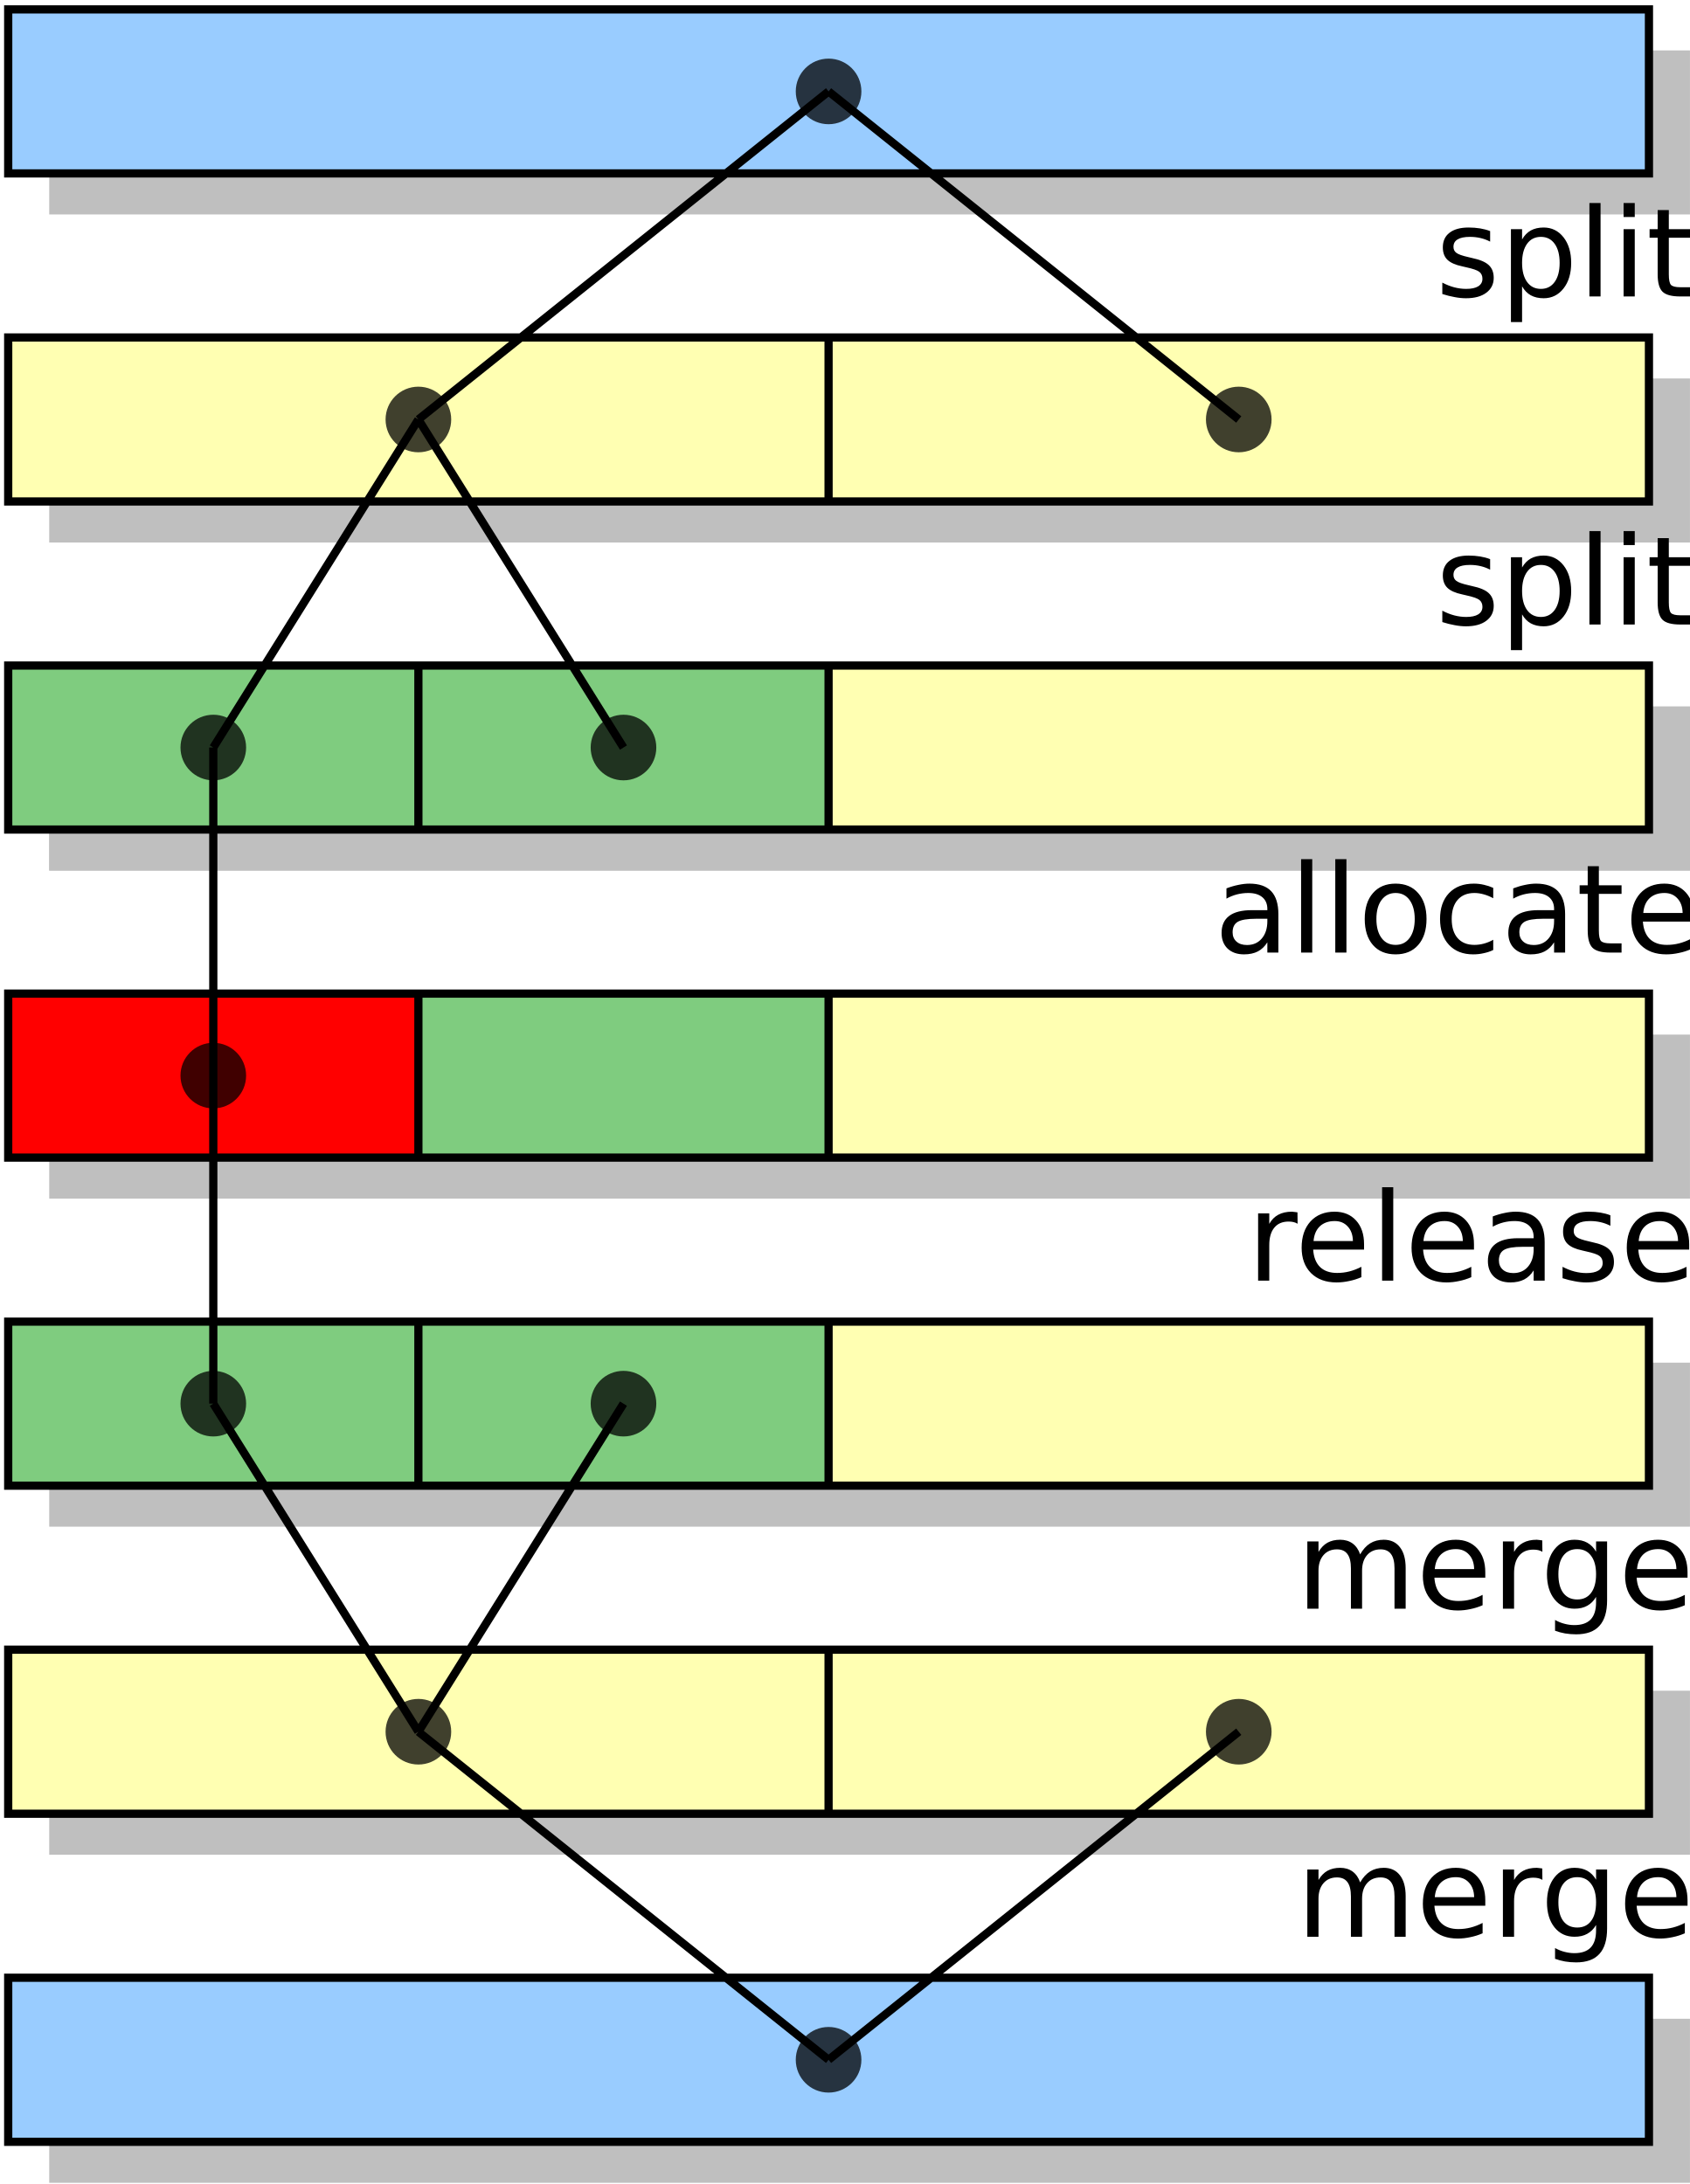
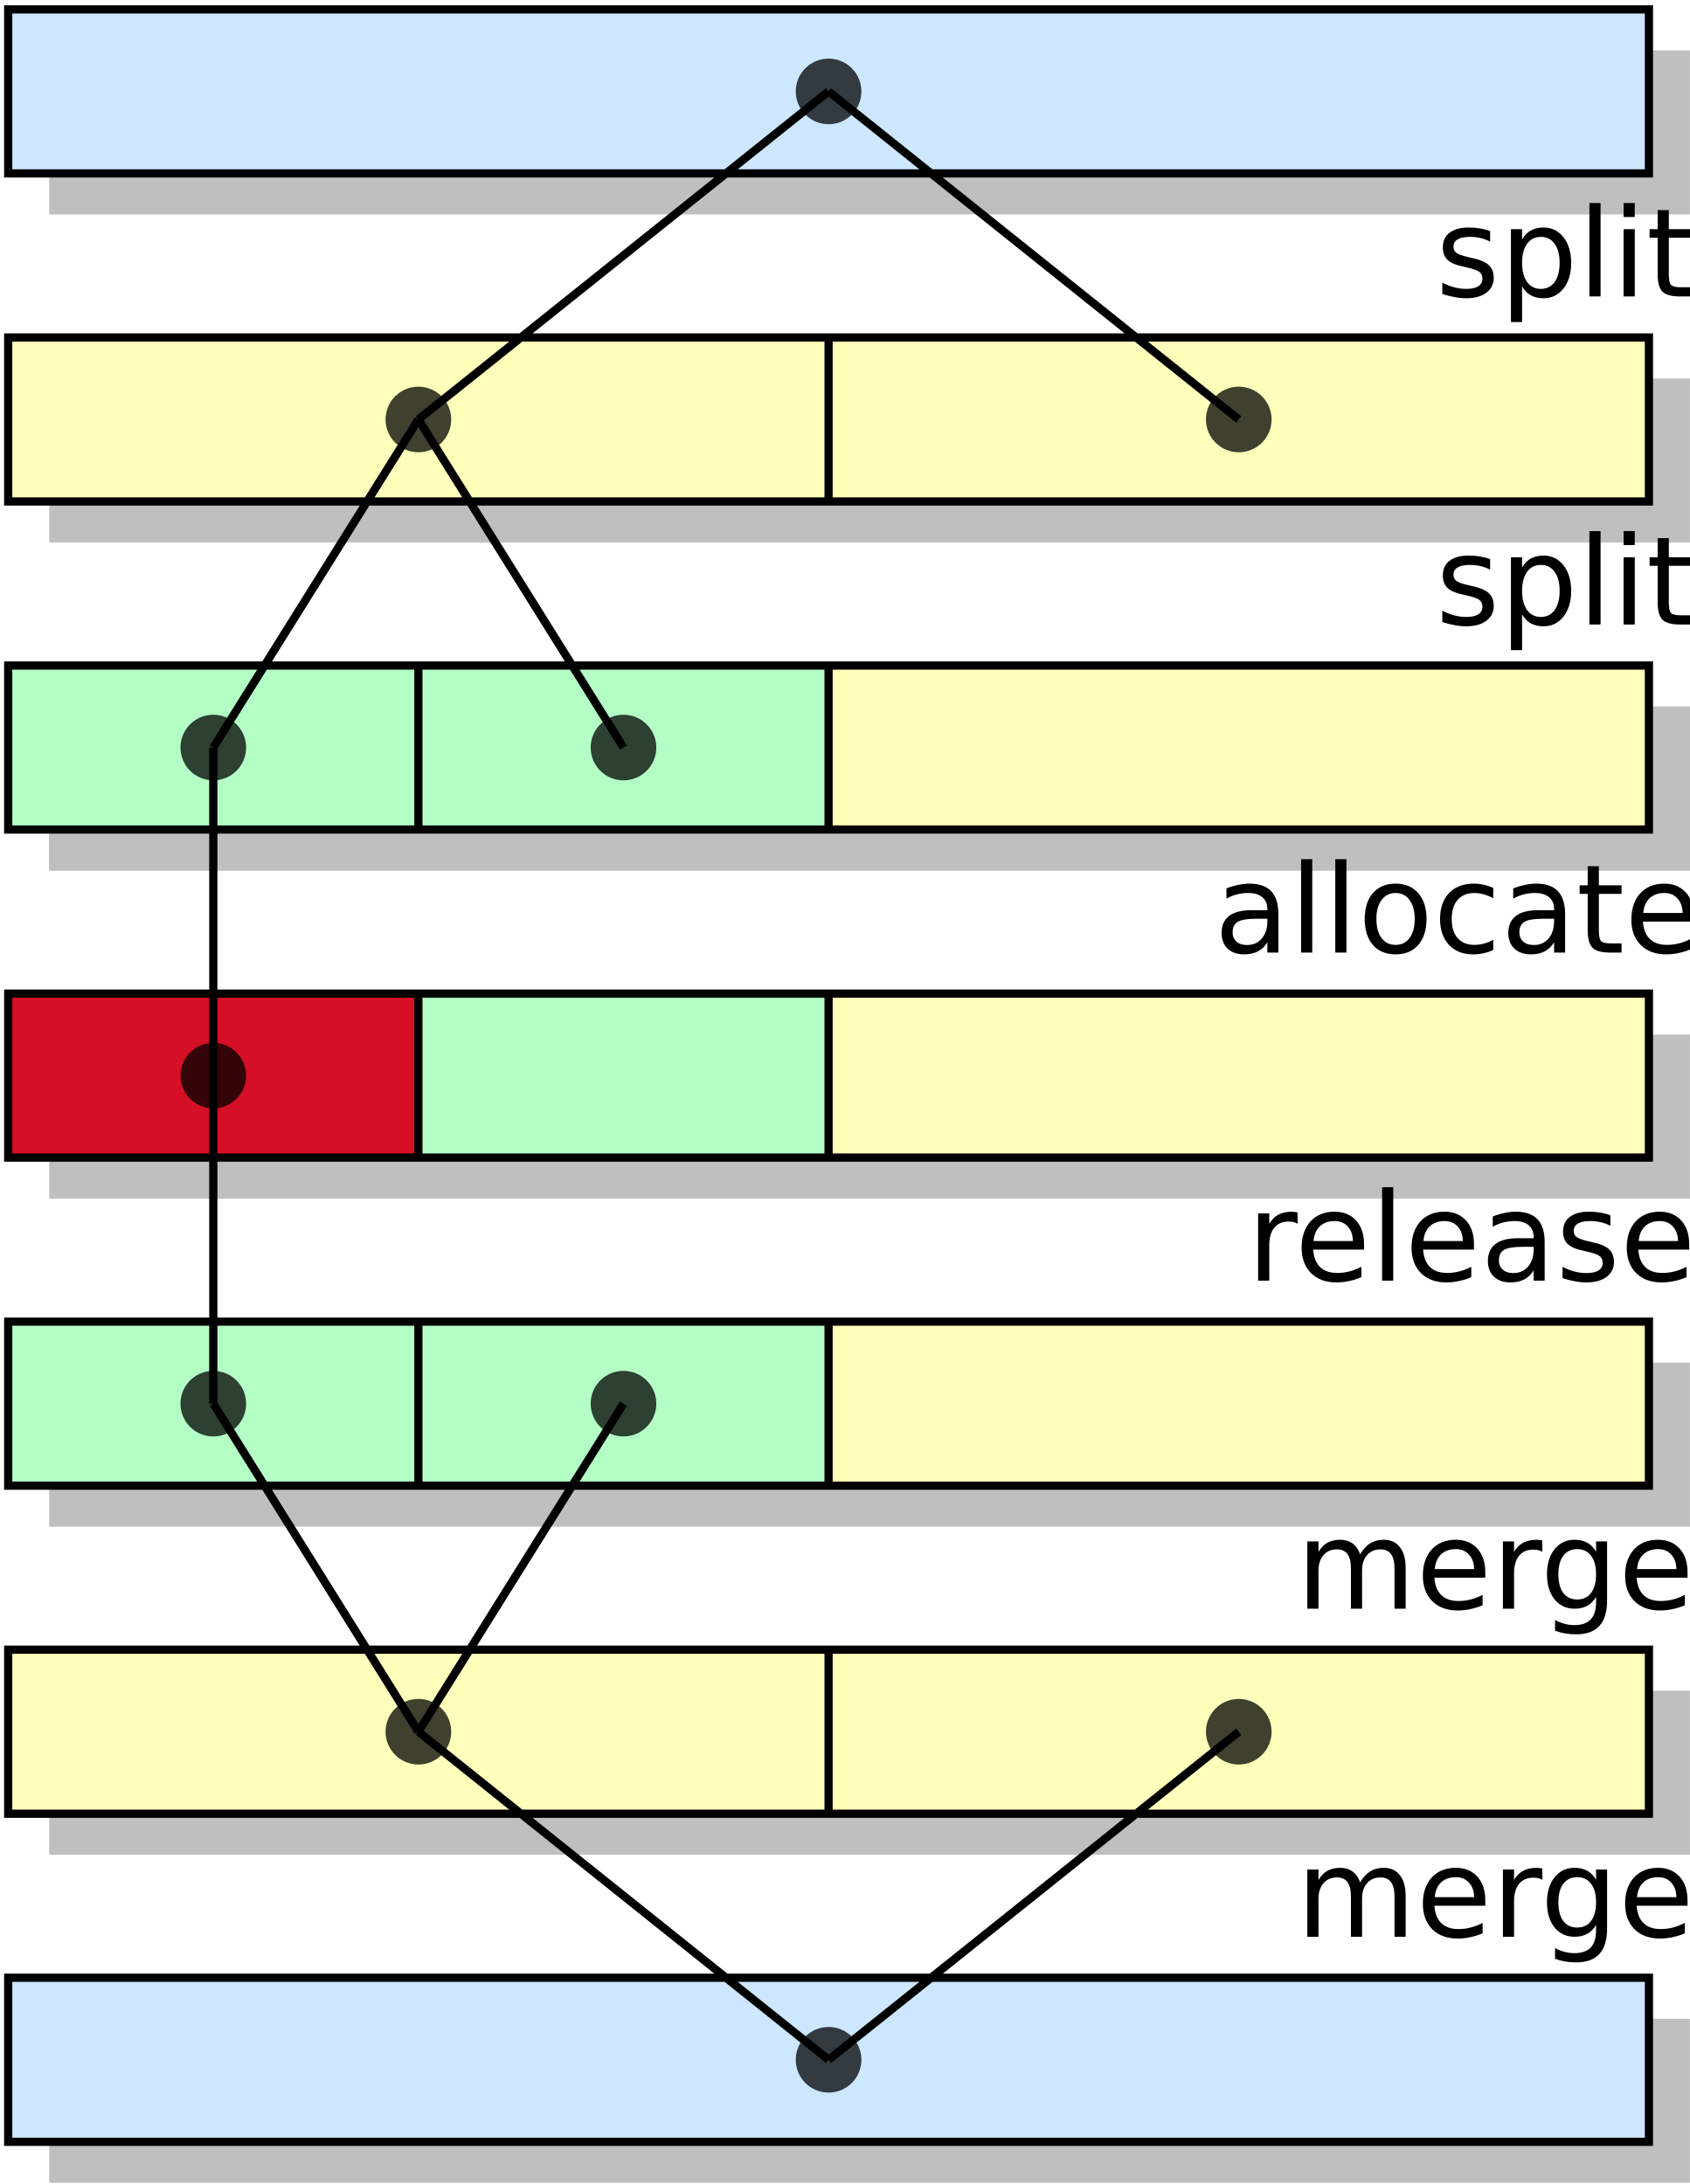
<svg xmlns="http://www.w3.org/2000/svg" width="205px" height="265px" viewBox="-1 -1 206 266" version="1.1">
  <style>
    rect {
      stroke: none
    }
    .shadow {
      opacity: 0.25
    }
    .shadow rect {
      fill: #000;
    }
    path {
      fill: none;
      stroke: #000;
      stroke-width: 1;
    }
    circle {
      stroke: none;
      fill: #000;
      opacity: 0.75;
    }
    text {
      font-family: DejaVu Sans;
      font-size: 15px;
      font-style: normal;
      font-variant: normal;
      font-weight: normal;
      font-stretch: normal;
      fill: #000;
      stroke: none;
    }
-     .o2 { fill: #99CCFF; /* blue */ }
-     .o1 { fill: #FFFFB2; /* yellow */ }
-     .o0 { fill: #7FCC7F; /* green */ }
-     .al { fill: #FF0000; /* red */ }
+     .o2 { fill: #CCE7FF; /* blue */ }
+     .o1 { fill: #FFFFBB; /* yellow */ }
+     .o0 { fill: #B3FFC5; /* green */ }
+     .al { fill: #D50F25; /* red */ }
  </style>
  <g class="shadow">
    <rect x="5" y="  5" width="200" height="20" />
    <rect x="5" y=" 45" width="200" height="20" />
    <rect x="5" y=" 85" width="200" height="20" />
    <rect x="5" y=" 85" width="200" height="20" />
    <rect x="5" y="125" width="200" height="20" />
    <rect x="5" y="165" width="200" height="20" />
    <rect x="5" y="205" width="200" height="20" />
    <rect x="5" y="245" width="200" height="20" />
  </g>
  <rect x="  0" y="  0" width="200" height="20" class="o2" />
  <rect x="  0" y=" 40" width="200" height="20" class="o1" />
  <rect x="  0" y=" 80" width="100" height="20" class="o0" />
  <rect x="100" y=" 80" width="100" height="20" class="o1" />
  <rect x="  0" y="120" width=" 50" height="20" class="al" />
  <rect x=" 50" y="120" width=" 50" height="20" class="o0" />
  <rect x="100" y="120" width="100" height="20" class="o1" />
  <rect x="  0" y="160" width="100" height="20" class="o0" />
  <rect x="100" y="160" width="100" height="20" class="o1" />
  <rect x="  0" y="200" width="200" height="20" class="o1" />
  <rect x="  0" y="240" width="200" height="20" class="o2" />
  <circle cx="100" cy=" 10" r="4" />
  <circle cx=" 50" cy=" 50" r="4" />
  <circle cx="150" cy=" 50" r="4" />
  <circle cx=" 25" cy=" 90" r="4" />
  <circle cx=" 75" cy=" 90" r="4" />
  <circle cx=" 25" cy="130" r="4" />
  <circle cx=" 25" cy="170" r="4" />
  <circle cx=" 75" cy="170" r="4" />
  <circle cx=" 50" cy="210" r="4" />
  <circle cx="150" cy="210" r="4" />
  <circle cx="100" cy="250" r="4" />
  <path d="M  0,  0 h200 v20 h-200 z            M  0, 40 h200 v20 h-200 z            M  0, 80 h200 v20 h-200 z            M  0,120 h200 v20 h-200 z            M  0,160 h200 v20 h-200 z            M  0,200 h200 v20 h-200 z            M  0,240 h200 v20 h-200 z                         M100, 40v20            M 50, 80v20 M100, 80v20            M 50,120v20 M100,120v20            M 50,160v20 M100,160v20                        M100,200v20             M100, 10 L 50, 50 M100, 10 L150, 50            M 50, 50 L 25, 90 M 50, 50 L 75, 90            M 25, 90 v 80            M 50,210 L 25,170 M 50,210 L 75,170            M100,250 L 50,210 M100,250 L150,210            " />
  <text>
    <tspan x="174" y=" 35">split</tspan>
    <tspan x="174" y=" 75">split</tspan>
    <tspan x="147" y="115">allocate</tspan>
    <tspan x="151" y="155">release</tspan>
    <tspan x="157" y="195">merge</tspan>
    <tspan x="157" y="235">merge</tspan>
  </text>
</svg>
